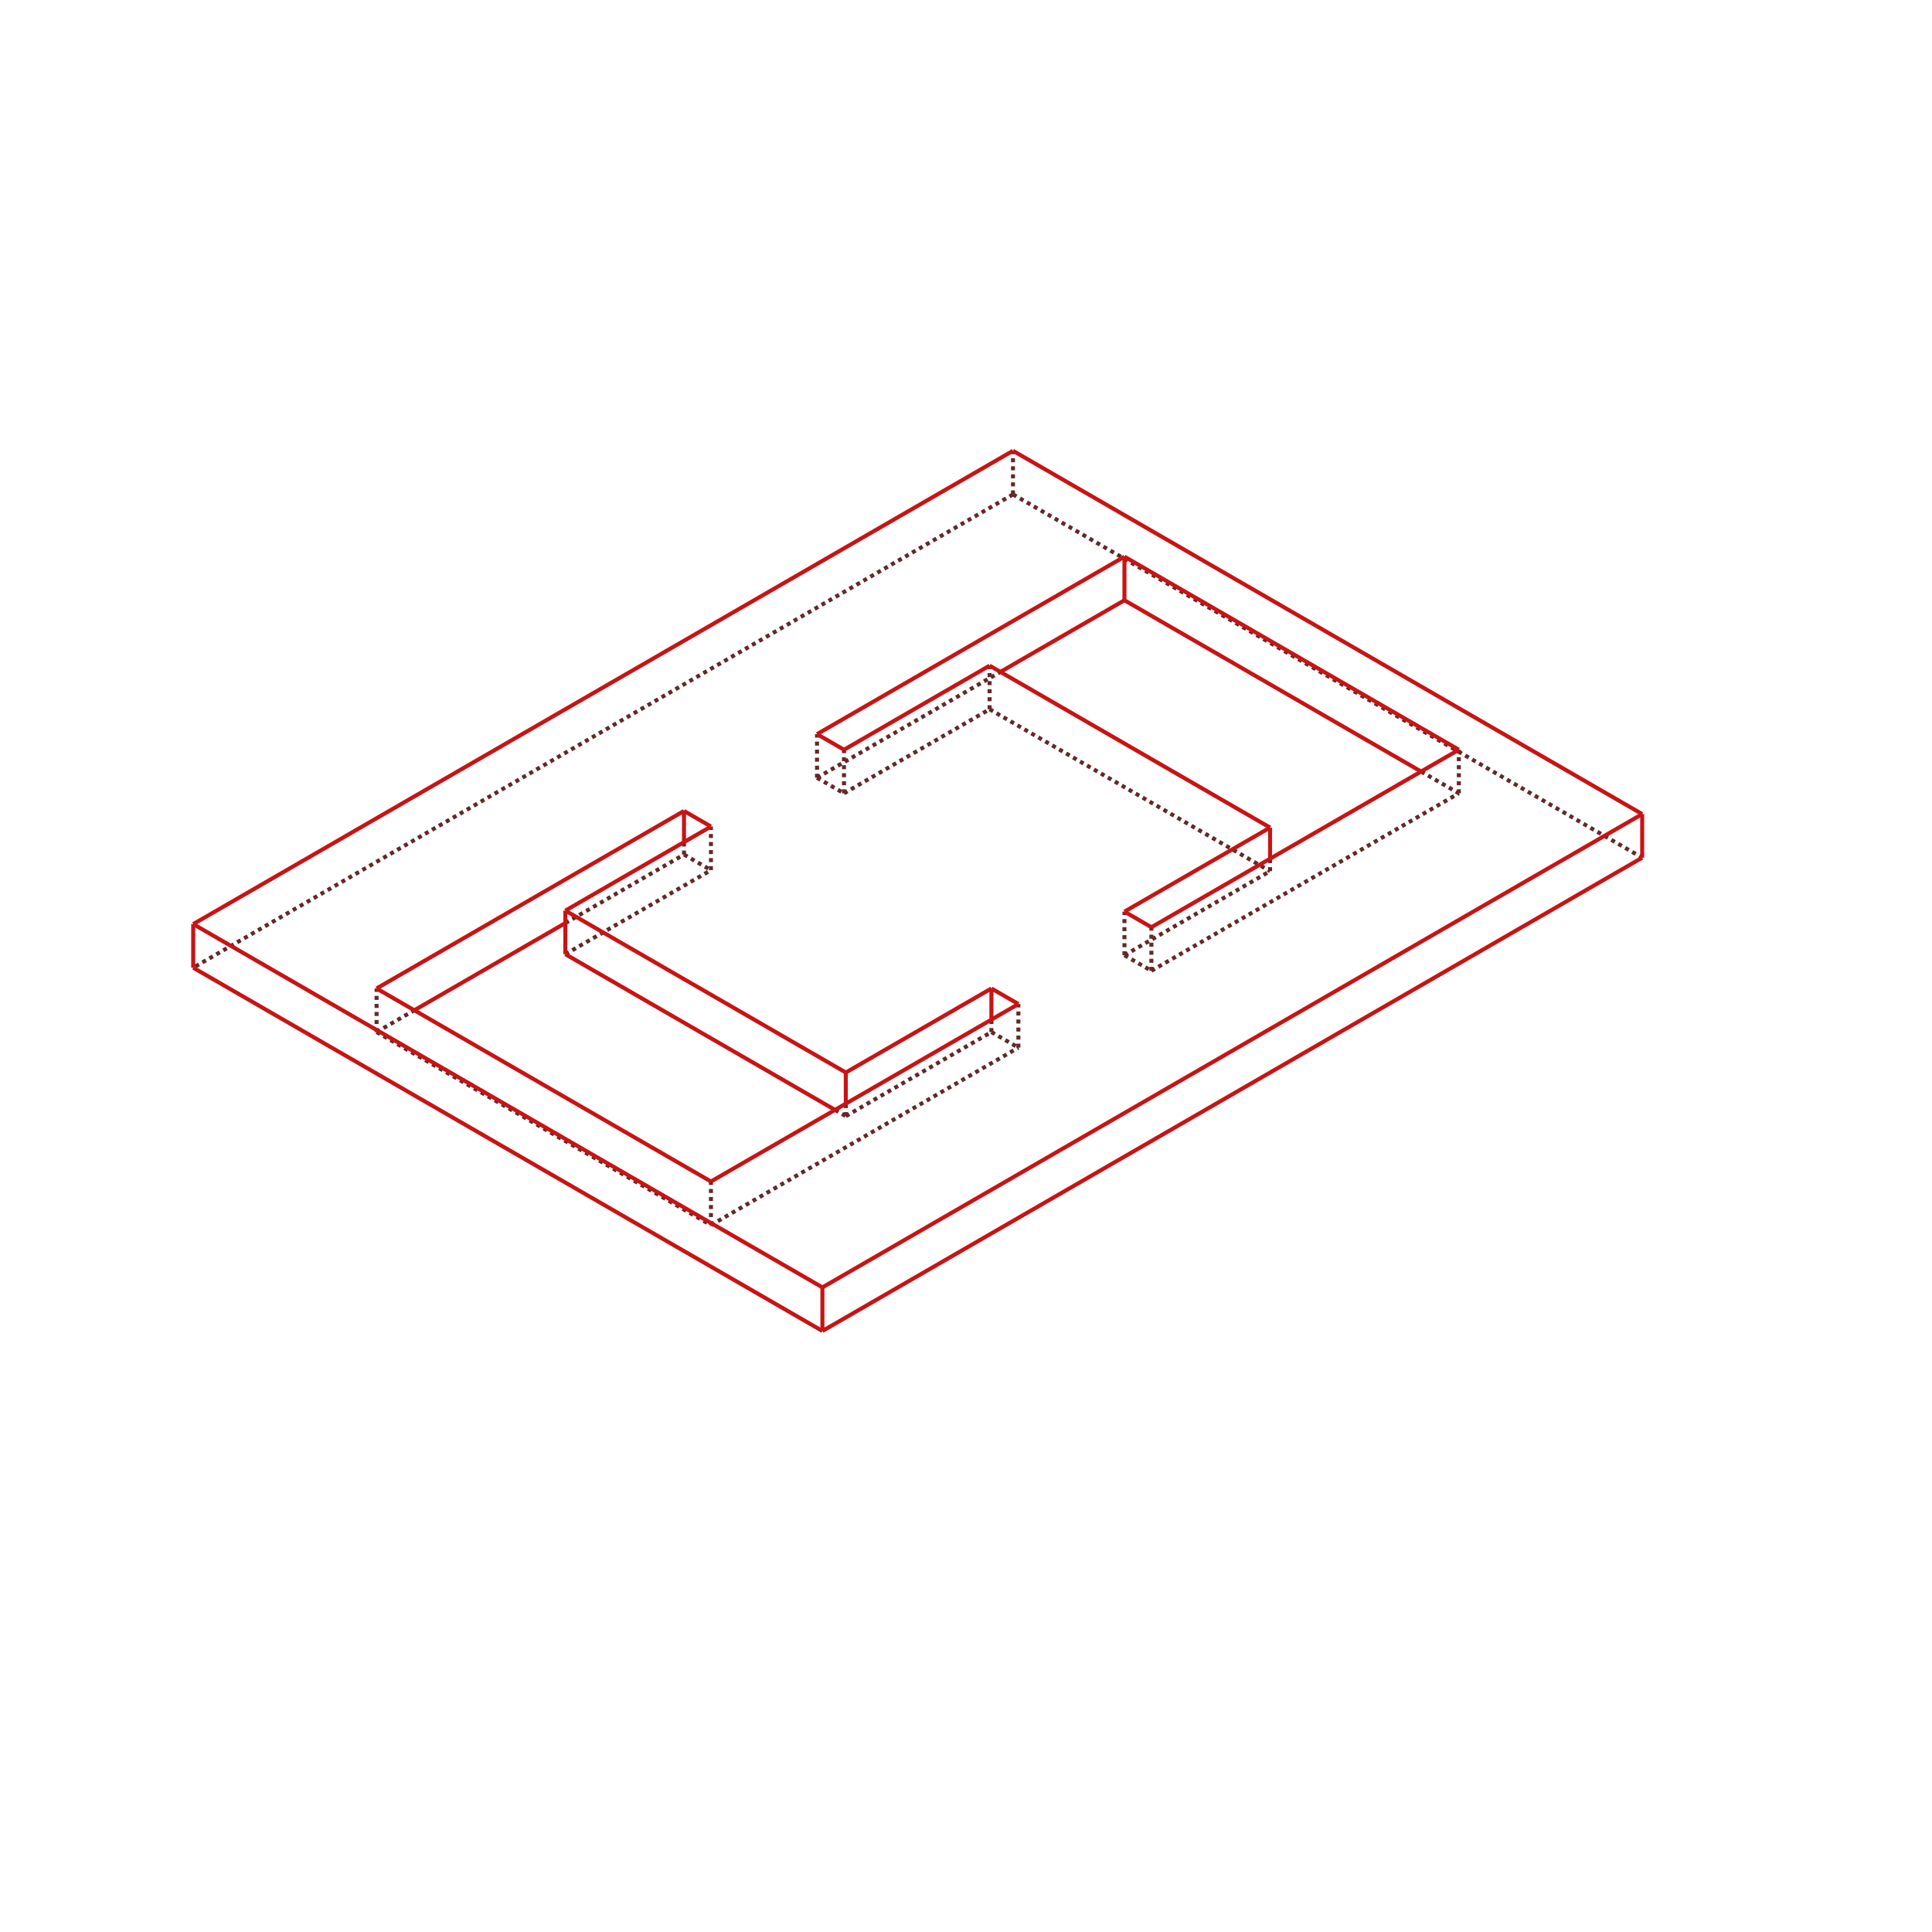
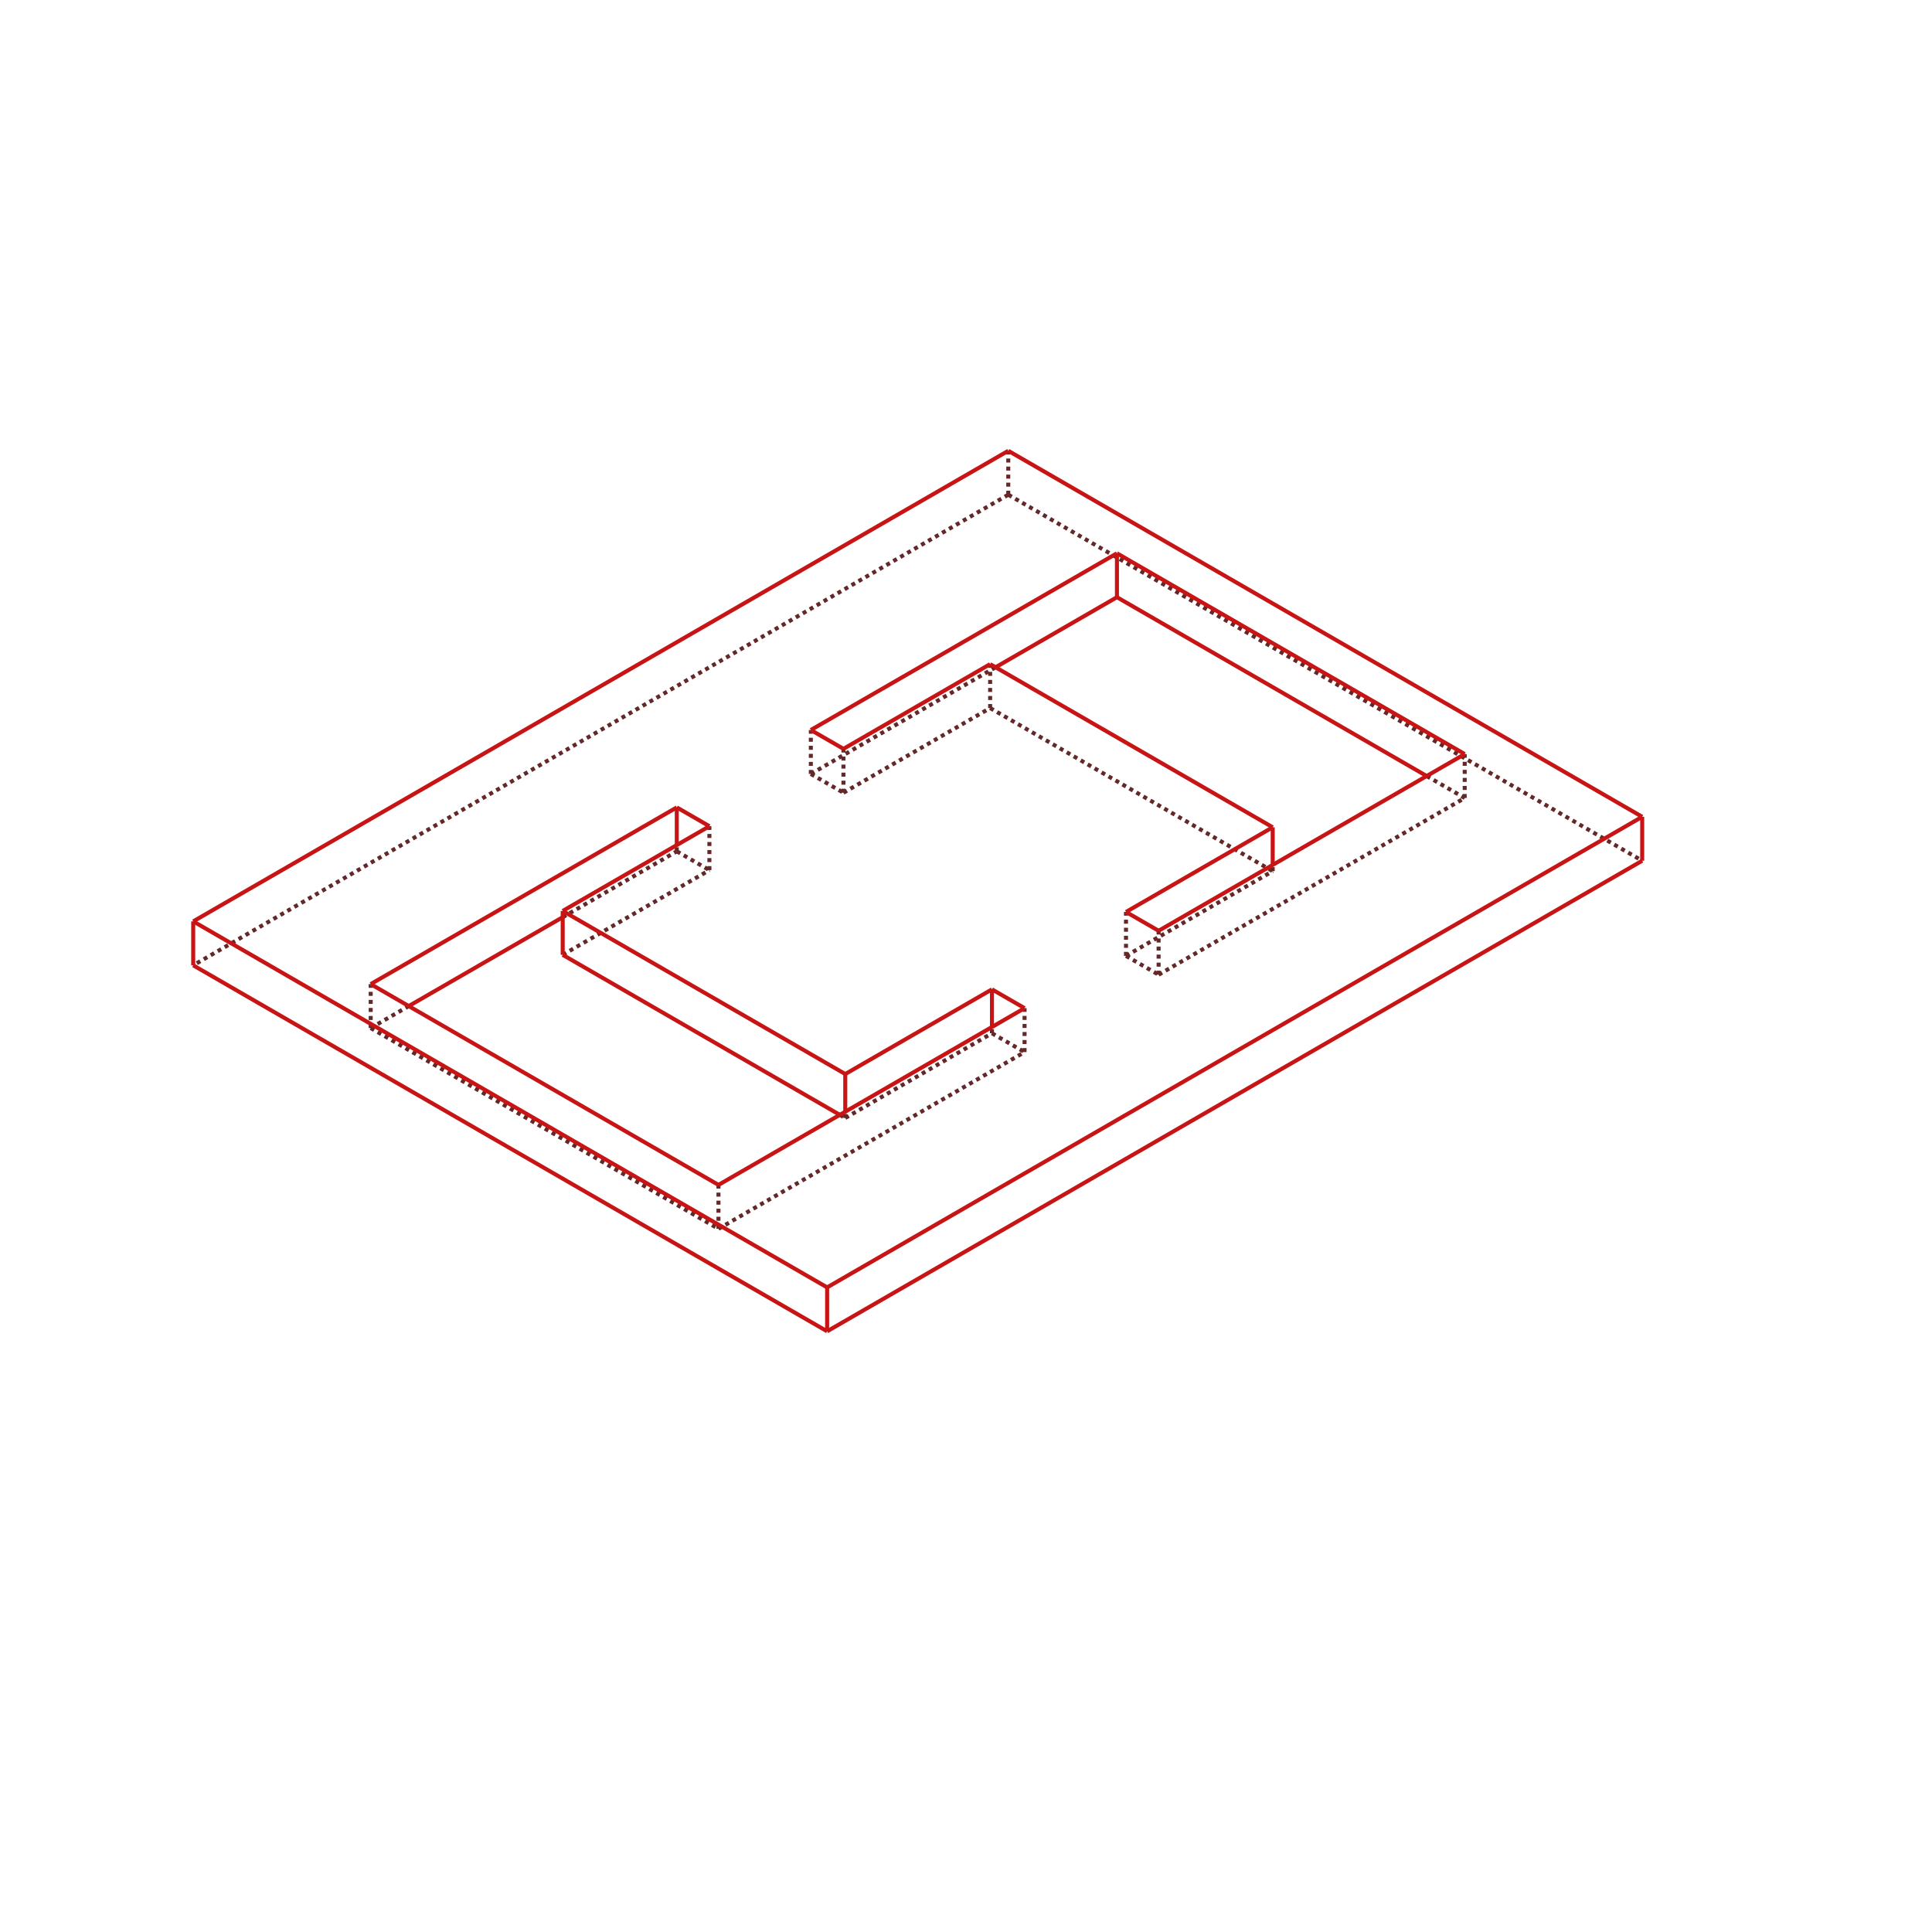
<svg xmlns="http://www.w3.org/2000/svg" width="480.0" height="480.0">
-   <g transform="scale(6.316587, -6.316587)   translate(36.09544,-35.04082)" stroke-width="0.158" fill="none">
-     <g stroke="rgb(100,40,40)" fill="none" stroke-dasharray="0.158,0.158">
-       <path d="M3.748,15.595 L3.748,17.31 " />
-       <path d="M3.748,15.595 L28.496,1.306 " />
-       <path d="M3.748,15.595 L-28.496,-3.021 " />
-       <path d="M-3.96,4.45 L3.253,8.614 " />
-       <path d="M-3.96,4.45 L-2.899,3.838 " />
+   <g transform="scale(6.363961, -6.363961)   translate(35.82674,-34.78636)" stroke-width="0.157" fill="none">
+     <g stroke="rgb(100,40,40)" fill="none" stroke-dasharray="0.157,0.157">
+       <path d="M3.536,15.473 L3.536,17.187 " />
+       <path d="M3.536,15.473 L28.284,1.184 " />
+       <path d="M3.536,15.473 L-28.284,-2.899 " />
+       <path d="M-4.172,4.572 L3.041,8.737 " />
+       <path d="M-4.172,4.572 L-2.899,3.838 " />
      <path d="M-2.899,3.838 L2.828,7.144 " />
      <path d="M2.828,7.144 L13.859,0.776 " />
      <path d="M8.132,-2.531 L13.859,0.776 " />
-       <path d="M8.132,-2.531 L9.192,-3.144 " />
-       <path d="M9.192,-3.144 L21.284,3.838 " />
-       <path d="M19.799,4.695 L21.284,3.838 " />
+       <path d="M8.132,-2.531 L9.405,-3.266 " />
+       <path d="M9.405,-3.266 L21.355,3.633 " />
+       <path d="M19.87,4.491 L21.355,3.633 " />
      <path d="M-2.828,-8.859 L2.899,-5.552 " />
-       <path d="M-3.253,-8.614 L-2.828,-8.859 " />
-       <path d="M2.899,-5.552 L3.96,-6.165 " />
+       <path d="M-3.041,-8.737 L-2.828,-8.859 " />
+       <path d="M2.899,-5.552 L4.172,-6.287 " />
      <path d="M-13.859,-2.49 L-8.132,0.816 " />
-       <path d="M-8.132,-13.146 L3.96,-6.165 " />
-       <path d="M-9.192,1.429 L-8.132,0.816 " />
-       <path d="M-21.284,-5.552 L-8.132,-13.146 " />
-       <path d="M-21.284,-5.552 L-19.799,-4.695 " />
-       <path d="M-13.859,-1.266 L-9.192,1.429 " />
-       <path d="M-3.96,4.45 L-3.96,6.165 " />
+       <path d="M-7.778,-13.186 L4.172,-6.287 " />
+       <path d="M-9.405,1.551 L-8.132,0.816 " />
+       <path d="M-21.355,-5.348 L-7.778,-13.186 " />
+       <path d="M-21.355,-5.348 L-19.87,-4.491 " />
+       <path d="M-13.859,-1.021 L-9.405,1.551 " />
+       <path d="M-4.172,4.572 L-4.172,6.287 " />
      <path d="M-2.899,3.838 L-2.899,5.552 " />
      <path d="M2.828,7.144 L2.828,8.859 " />
-       <path d="M13.859,0.776 L13.859,1.266 " />
+       <path d="M13.859,0.776 L13.859,1.021 " />
      <path d="M8.132,-2.531 L8.132,-0.816 " />
-       <path d="M9.192,-3.144 L9.192,-1.429 " />
-       <path d="M21.284,3.838 L21.284,5.552 " />
+       <path d="M9.405,-3.266 L9.405,-1.551 " />
+       <path d="M21.355,3.633 L21.355,5.348 " />
      <path d="M-8.132,0.816 L-8.132,2.531 " />
-       <path d="M-9.192,1.429 L-9.192,1.919 " />
-       <path d="M-2.828,-8.859 L-2.828,-8.369 " />
-       <path d="M-21.284,-5.552 L-21.284,-3.838 " />
-       <path d="M2.899,-5.552 L2.899,-5.062 " />
-       <path d="M-8.132,-13.146 L-8.132,-11.431 " />
-       <path d="M3.96,-6.165 L3.96,-4.45 " />
+       <path d="M-9.405,1.551 L-9.405,1.796 " />
+       <path d="M-2.828,-8.859 L-2.828,-8.614 " />
+       <path d="M-21.355,-5.348 L-21.355,-3.633 " />
+       <path d="M2.899,-5.552 L2.899,-5.307 " />
+       <path d="M-7.778,-13.186 L-7.778,-11.472 " />
+       <path d="M4.172,-6.287 L4.172,-4.572 " />
    </g>
    <g stroke="rgb(200,20,20)" fill="none">
-       <path d="M3.748,17.31 L28.496,3.021 " />
-       <path d="M28.496,1.306 L28.496,3.021 " />
-       <path d="M-28.496,-1.306 L3.748,17.31 " />
-       <path d="M-28.496,-3.021 L-28.496,-1.306 " />
-       <path d="M-3.748,-15.595 L28.496,3.021 " />
-       <path d="M-3.748,-15.595 L-28.496,-1.306 " />
-       <path d="M-3.96,6.165 L8.132,13.146 " />
-       <path d="M-3.96,6.165 L-2.899,5.552 " />
+       <path d="M3.536,17.187 L28.284,2.899 " />
+       <path d="M28.284,1.184 L28.284,2.899 " />
+       <path d="M-28.284,-1.184 L3.536,17.187 " />
+       <path d="M-28.284,-2.899 L-28.284,-1.184 " />
+       <path d="M-3.536,-15.473 L28.284,2.899 " />
+       <path d="M-3.536,-15.473 L-28.284,-1.184 " />
+       <path d="M-4.172,6.287 L7.778,13.186 " />
+       <path d="M-4.172,6.287 L-2.899,5.552 " />
      <path d="M-2.899,5.552 L2.828,8.859 " />
      <path d="M2.828,8.859 L13.859,2.49 " />
      <path d="M8.132,-0.816 L13.859,2.49 " />
-       <path d="M8.132,-0.816 L9.192,-1.429 " />
-       <path d="M9.192,-1.429 L21.284,5.552 " />
-       <path d="M8.132,13.146 L21.284,5.552 " />
+       <path d="M8.132,-0.816 L9.405,-1.551 " />
+       <path d="M9.405,-1.551 L21.355,5.348 " />
+       <path d="M7.778,13.186 L21.355,5.348 " />
      <path d="M-8.132,2.531 L-13.859,-0.776 " />
-       <path d="M-8.132,2.531 L-9.192,3.144 " />
+       <path d="M-8.132,2.531 L-9.405,3.266 " />
      <path d="M-2.828,-7.144 L-13.859,-0.776 " />
-       <path d="M-9.192,3.144 L-21.284,-3.838 " />
+       <path d="M-9.405,3.266 L-21.355,-3.633 " />
      <path d="M2.899,-3.838 L-2.828,-7.144 " />
-       <path d="M-8.132,-11.431 L-21.284,-3.838 " />
-       <path d="M3.96,-4.45 L2.899,-3.838 " />
-       <path d="M3.96,-4.45 L-8.132,-11.431 " />
-       <path d="M-3.748,-17.31 L-3.748,-15.595 " />
-       <path d="M-3.748,-17.31 L28.496,1.306 " />
-       <path d="M-3.748,-17.31 L-28.496,-3.021 " />
-       <path d="M3.253,8.614 L8.132,11.431 " />
-       <path d="M8.132,11.431 L19.799,4.695 " />
-       <path d="M-13.859,-2.49 L-3.253,-8.614 " />
-       <path d="M-19.799,-4.695 L-13.859,-1.266 " />
-       <path d="M8.132,11.431 L8.132,13.146 " />
-       <path d="M13.859,1.266 L13.859,2.49 " />
+       <path d="M-7.778,-11.472 L-21.355,-3.633 " />
+       <path d="M4.172,-4.572 L2.899,-3.838 " />
+       <path d="M4.172,-4.572 L-7.778,-11.472 " />
+       <path d="M-3.536,-17.187 L-3.536,-15.473 " />
+       <path d="M-3.536,-17.187 L28.284,1.184 " />
+       <path d="M-3.536,-17.187 L-28.284,-2.899 " />
+       <path d="M3.041,8.737 L7.778,11.472 " />
+       <path d="M7.778,11.472 L19.87,4.491 " />
+       <path d="M-13.859,-2.49 L-3.041,-8.737 " />
+       <path d="M-19.87,-4.491 L-13.859,-1.021 " />
+       <path d="M7.778,11.472 L7.778,13.186 " />
+       <path d="M13.859,1.021 L13.859,2.49 " />
      <path d="M-13.859,-2.49 L-13.859,-0.776 " />
-       <path d="M-9.192,1.919 L-9.192,3.144 " />
-       <path d="M-2.828,-8.369 L-2.828,-7.144 " />
-       <path d="M2.899,-5.062 L2.899,-3.838 " />
+       <path d="M-9.405,1.796 L-9.405,3.266 " />
+       <path d="M-2.828,-8.614 L-2.828,-7.144 " />
+       <path d="M2.899,-5.307 L2.899,-3.838 " />
    </g>
  </g>
</svg>
